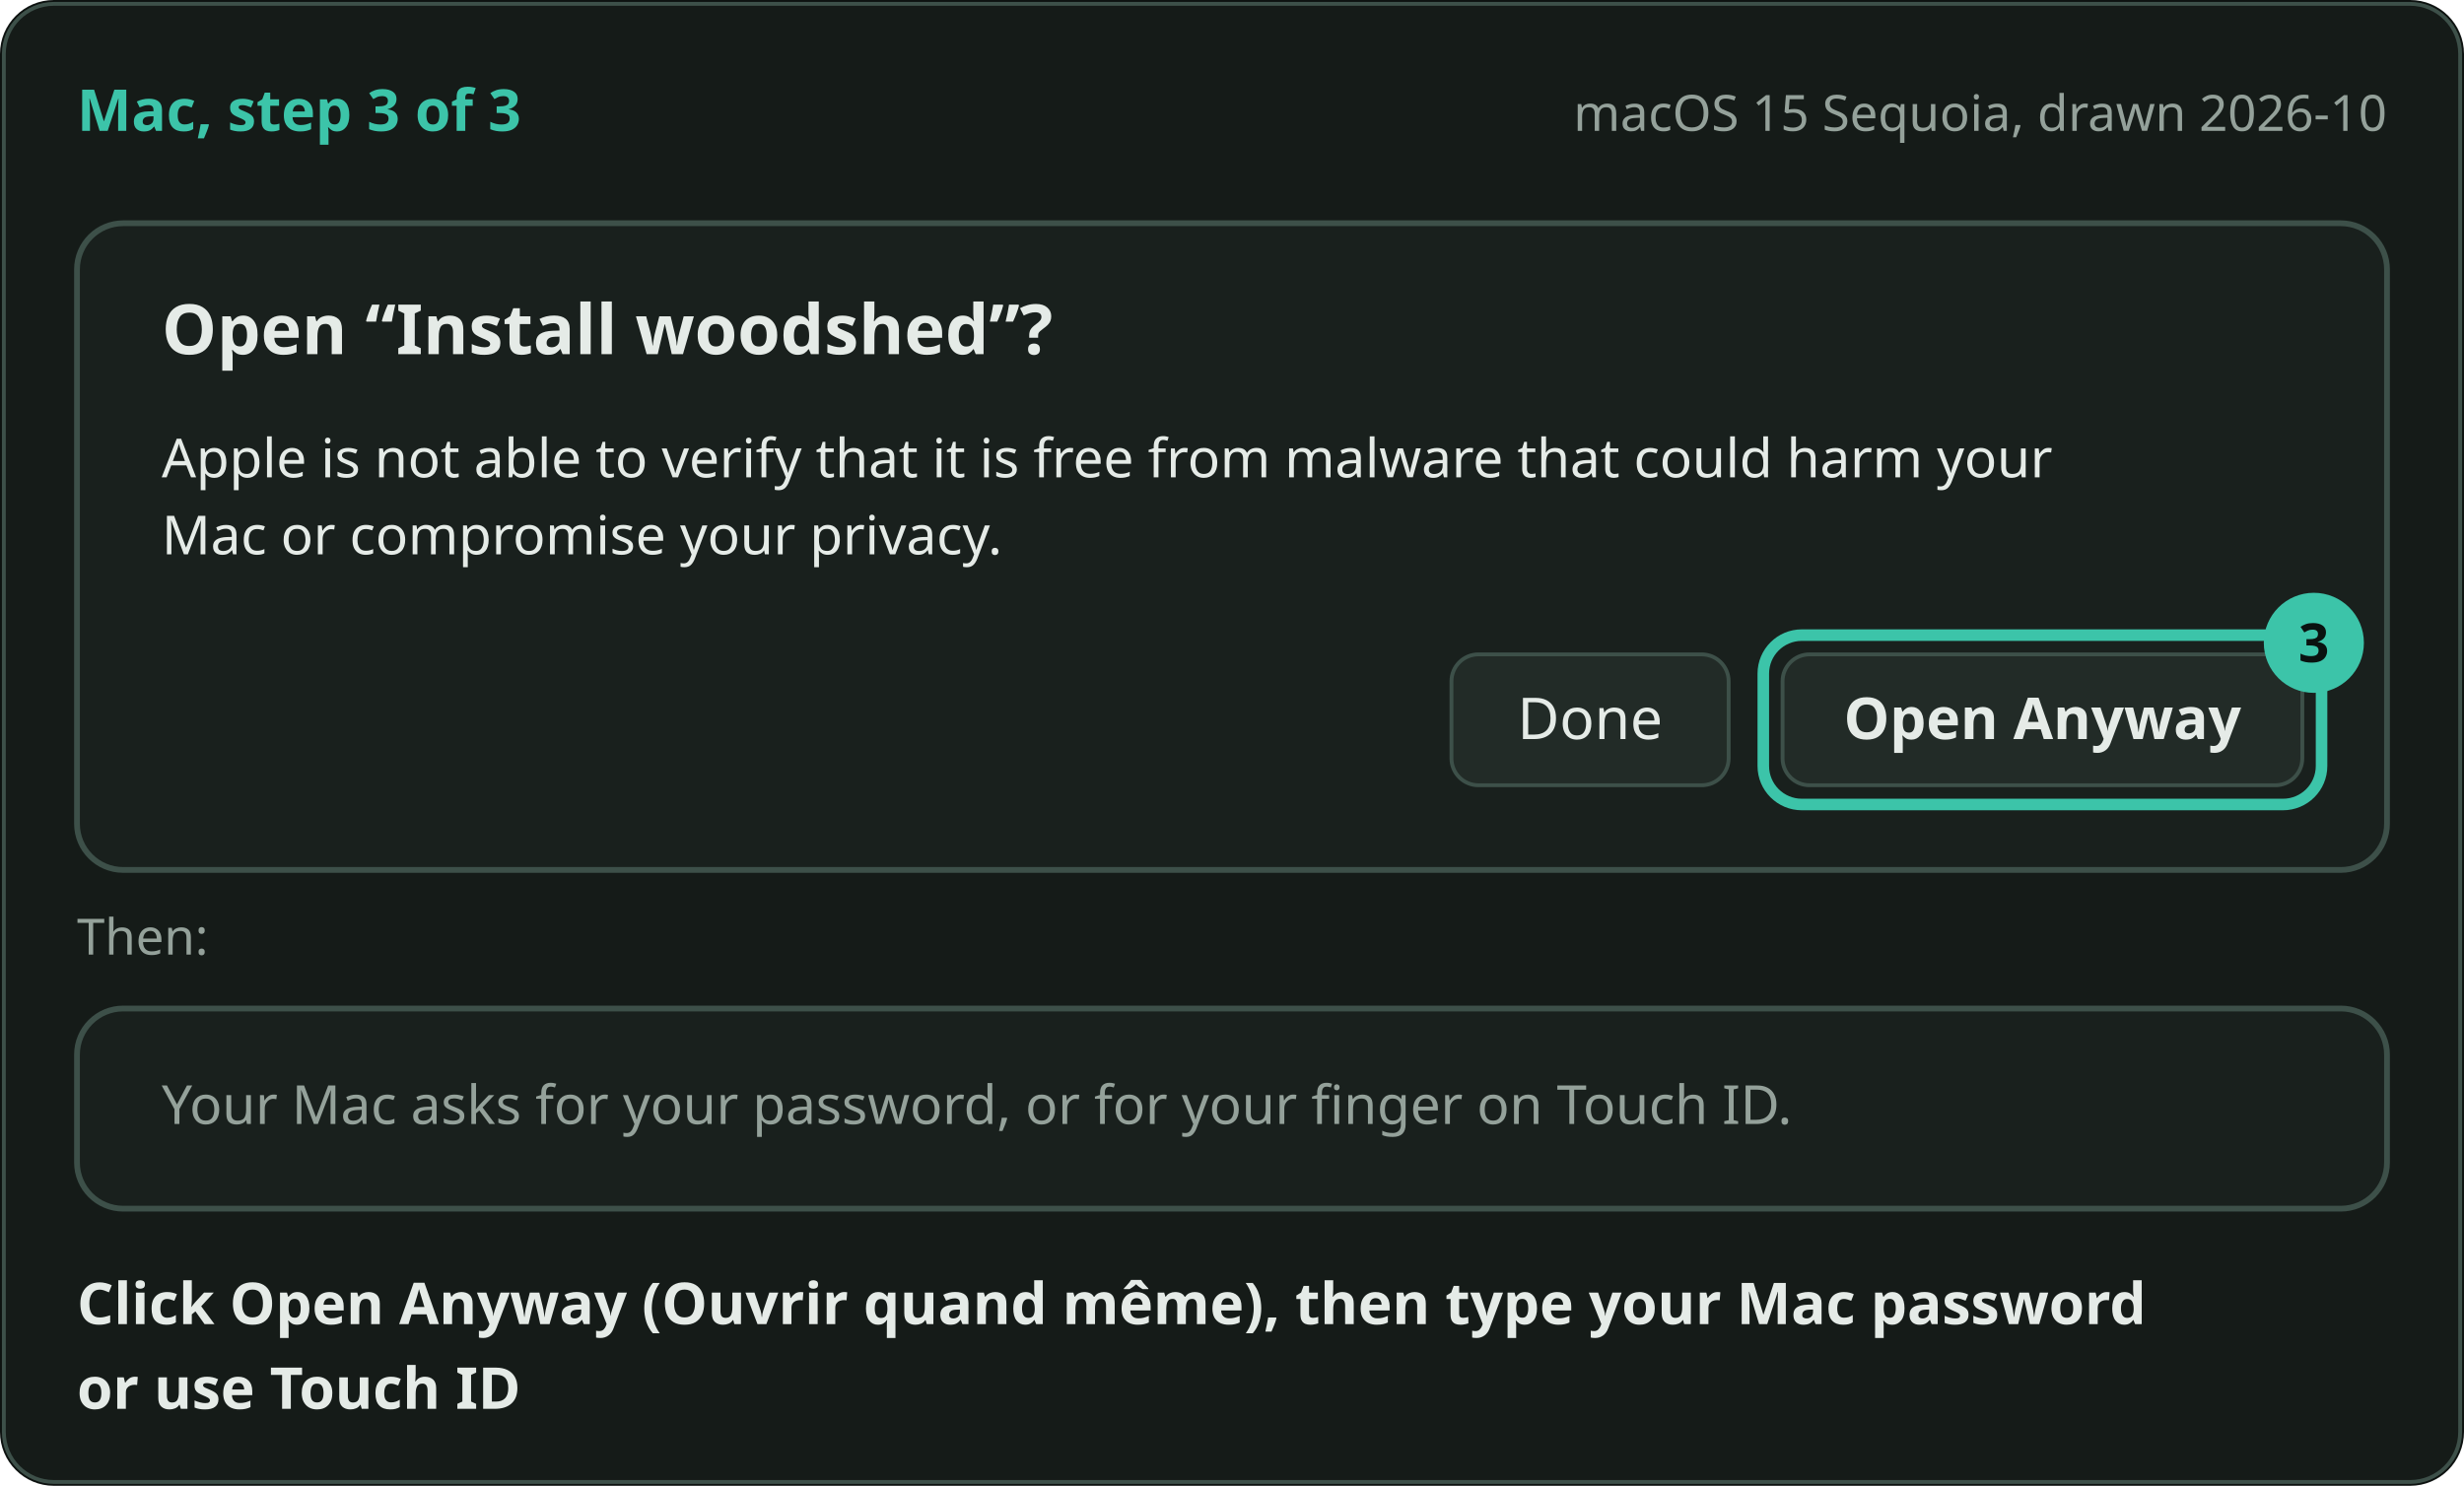
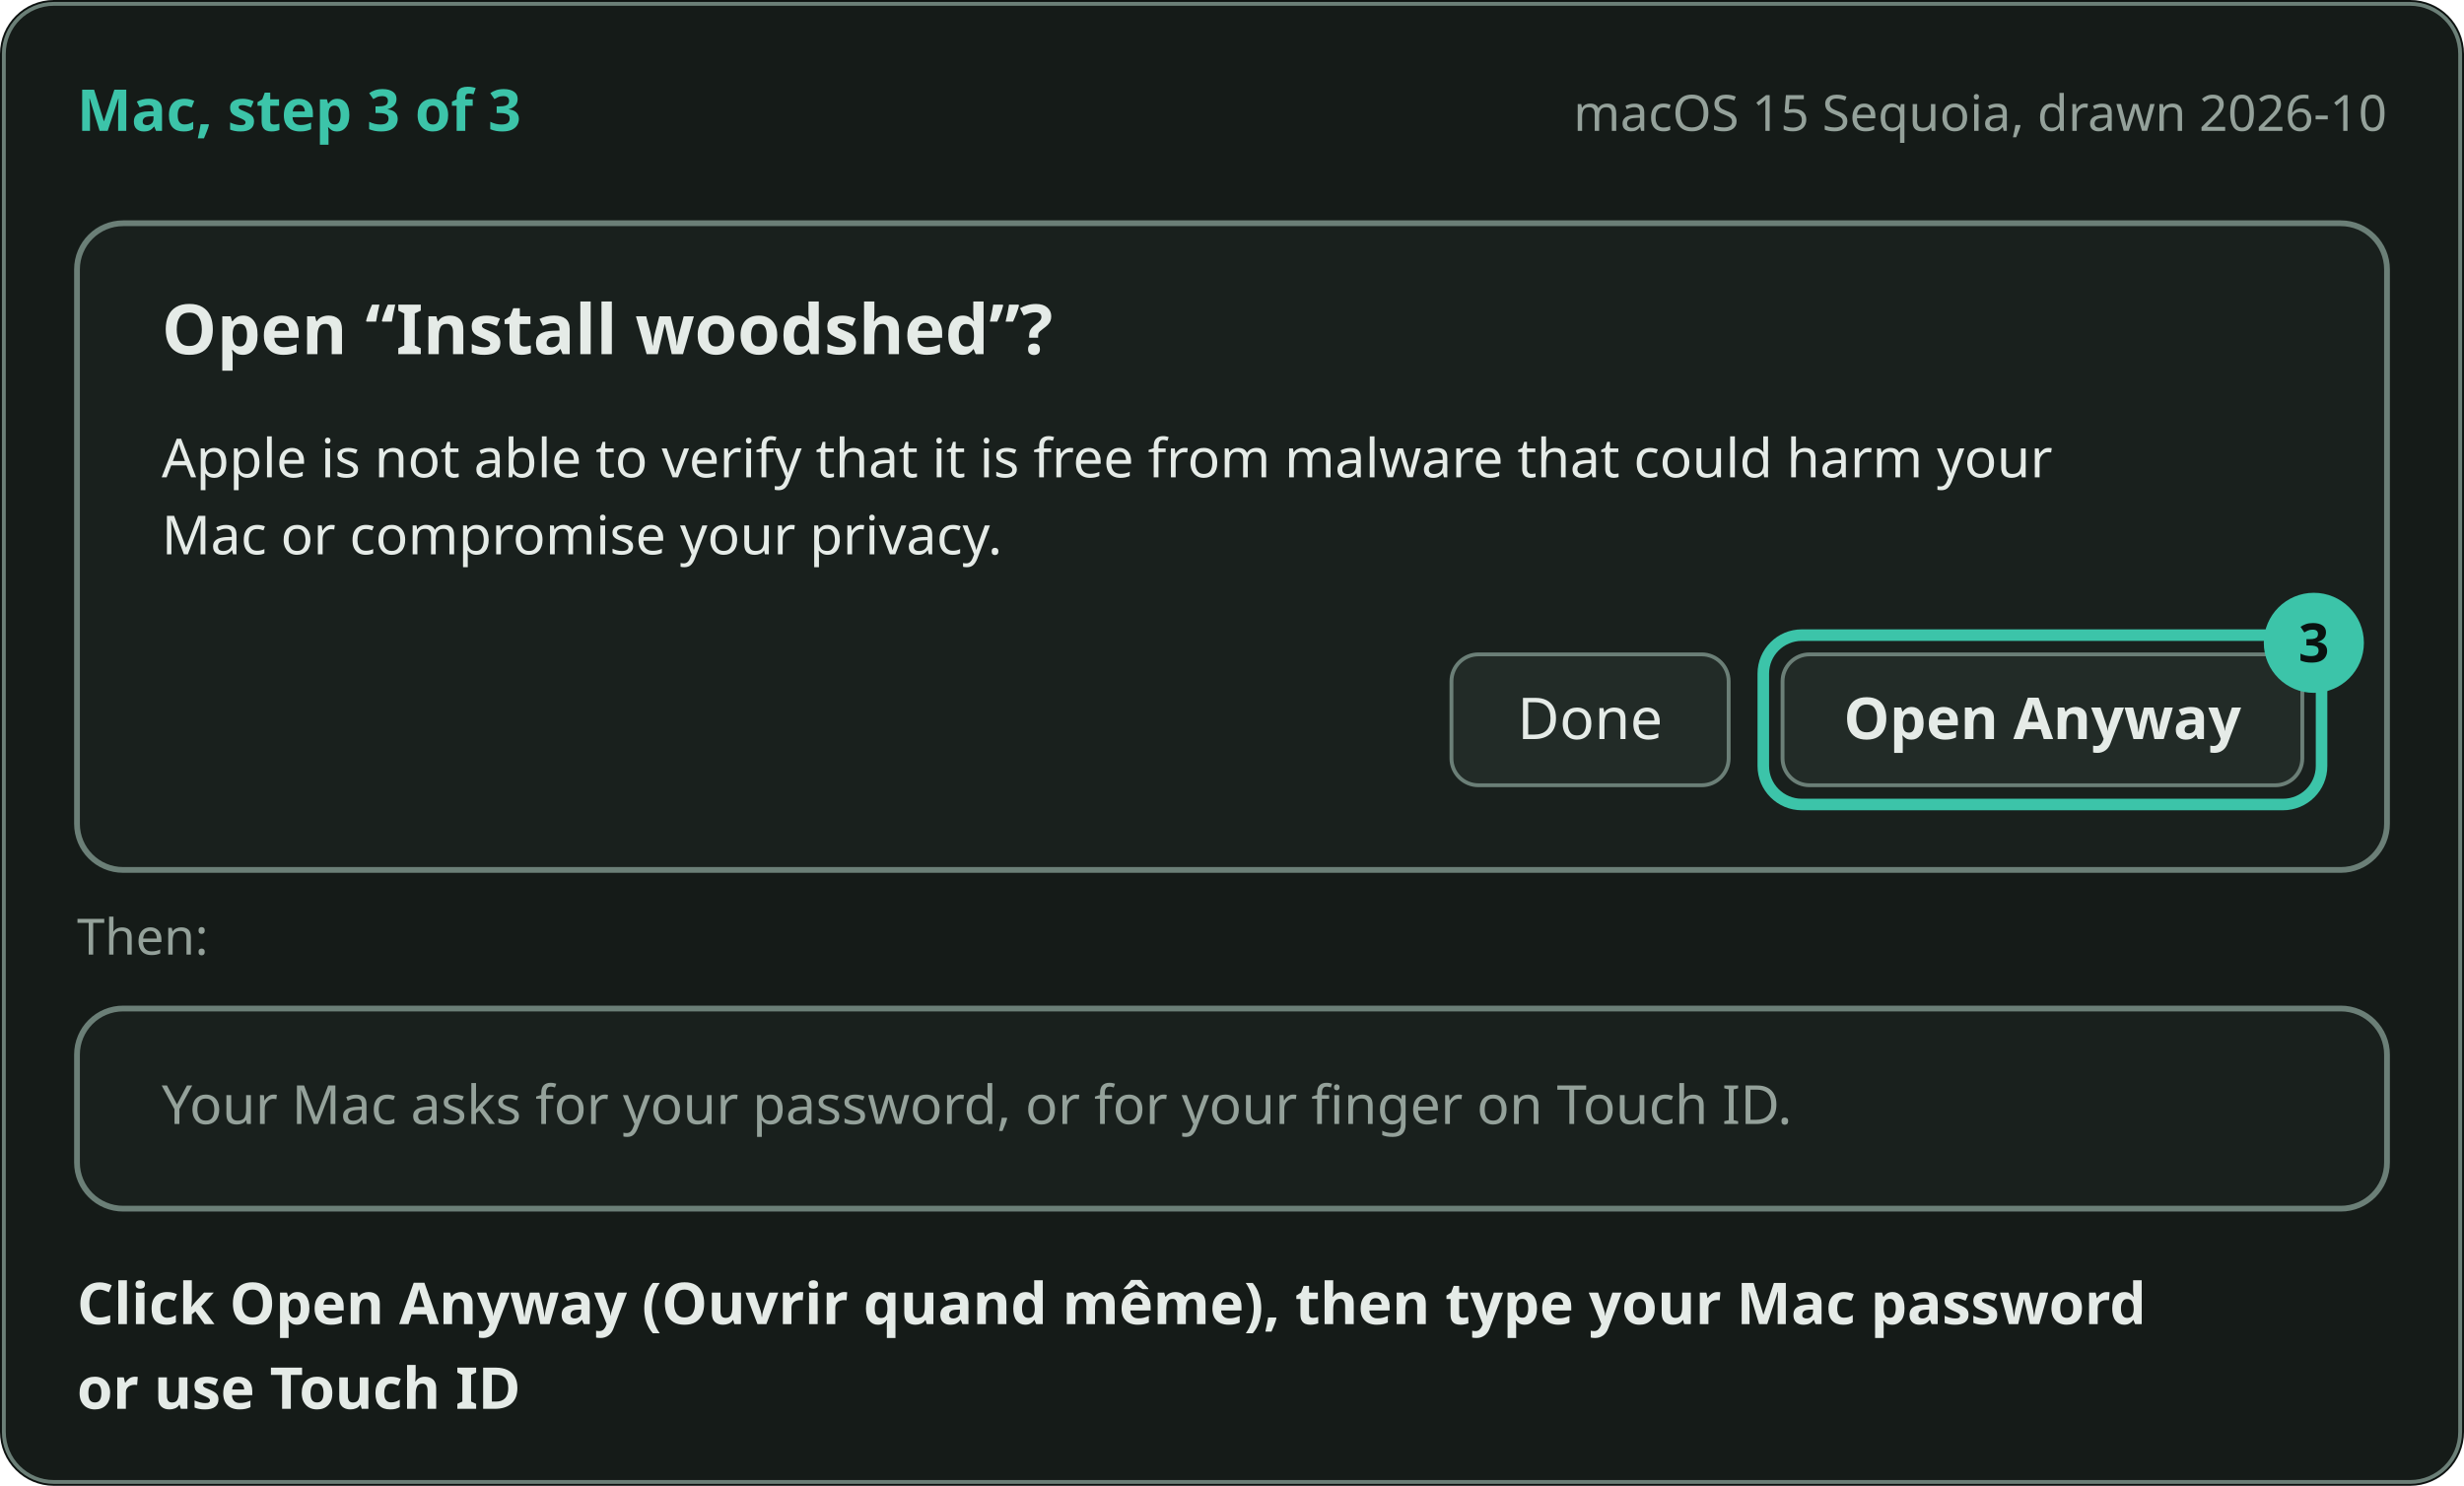
<svg xmlns="http://www.w3.org/2000/svg" viewBox="0 0 640 386" width="640" height="386" role="img" aria-labelledby="t d" font-family="Atkinson Hyperlegible, sans-serif">
  <rect width="640" height="386" rx="14" fill="#0d1210" />
-   <rect x="1" y="1" width="638" height="384" rx="13" fill="#151b18" stroke="#3d5049" />
+   <rect x="1" y="1" width="638" height="384" rx="13" fill="#151b18" stroke="#6b7f77" />
  <text x="20" y="34" font-size="15" fill="#3cc4a9" font-weight="700">Mac, step 3 of 3</text>
  <text x="620" y="34" font-size="13" fill="#94a19a" text-anchor="end">macOS 15 Sequoia, drawn 2026-10</text>
-   <rect x="20" y="58" width="600" height="168" rx="12" fill="#19201d" stroke="#3d5049" stroke-width="1.5" />
+   <rect x="20" y="58" width="600" height="168" rx="12" fill="#19201d" stroke="#6b7f77" stroke-width="1.5" />
  <text x="42" y="92" font-size="18" fill="#e5ebe7" font-weight="700">Open “Install woodshed”?</text>
  <text x="42" y="124" font-size="14" fill="#e5ebe7">Apple is not able to verify that it is free from malware that could harm your</text>
  <text x="42" y="144" font-size="14" fill="#e5ebe7">Mac or compromise your privacy.</text>
-   <rect x="377" y="170" width="72" height="34" rx="7" fill="#222b27" stroke="#3d5049" stroke-width="1" />
+   <rect x="377" y="170" width="72" height="34" rx="7" fill="#222b27" stroke="#6b7f77" stroke-width="1" />
  <text x="413" y="192" font-size="15" fill="#e5ebe7" text-anchor="middle">Done</text>
-   <rect x="463" y="170" width="135" height="34" rx="7" fill="#222b27" stroke="#3d5049" stroke-width="1" />
+   <rect x="463" y="170" width="135" height="34" rx="7" fill="#222b27" stroke="#6b7f77" stroke-width="1" />
  <text x="530.5" y="192" font-size="15" fill="#e5ebe7" font-weight="700" text-anchor="middle">Open Anyway</text>
  <rect x="458" y="165" width="145" height="44" rx="10" fill="none" stroke="#3cc4a9" stroke-width="3" />
  <circle cx="601" cy="167" r="13" fill="#3cc4a9" />
  <text x="601" y="172" font-size="14" fill="#0a1210" font-weight="700" text-anchor="middle">3</text>
  <text x="20" y="248" font-size="13" fill="#94a19a">Then:</text>
-   <rect x="20" y="262" width="600" height="52" rx="12" fill="#19201d" stroke="#3d5049" stroke-width="1.5" />
+   <rect x="20" y="262" width="600" height="52" rx="12" fill="#19201d" stroke="#6b7f77" stroke-width="1.5" />
  <text x="42" y="292" font-size="14" fill="#94a19a">Your Mac asks for your password, or for your finger on Touch ID.</text>
  <text x="20" y="344" font-size="15" fill="#e5ebe7" font-weight="700">Click Open Anyway (Ouvrir quand même), then type your Mac password</text>
  <text x="20" y="366" font-size="15" fill="#e5ebe7" font-weight="700">or use Touch ID</text>
</svg>
